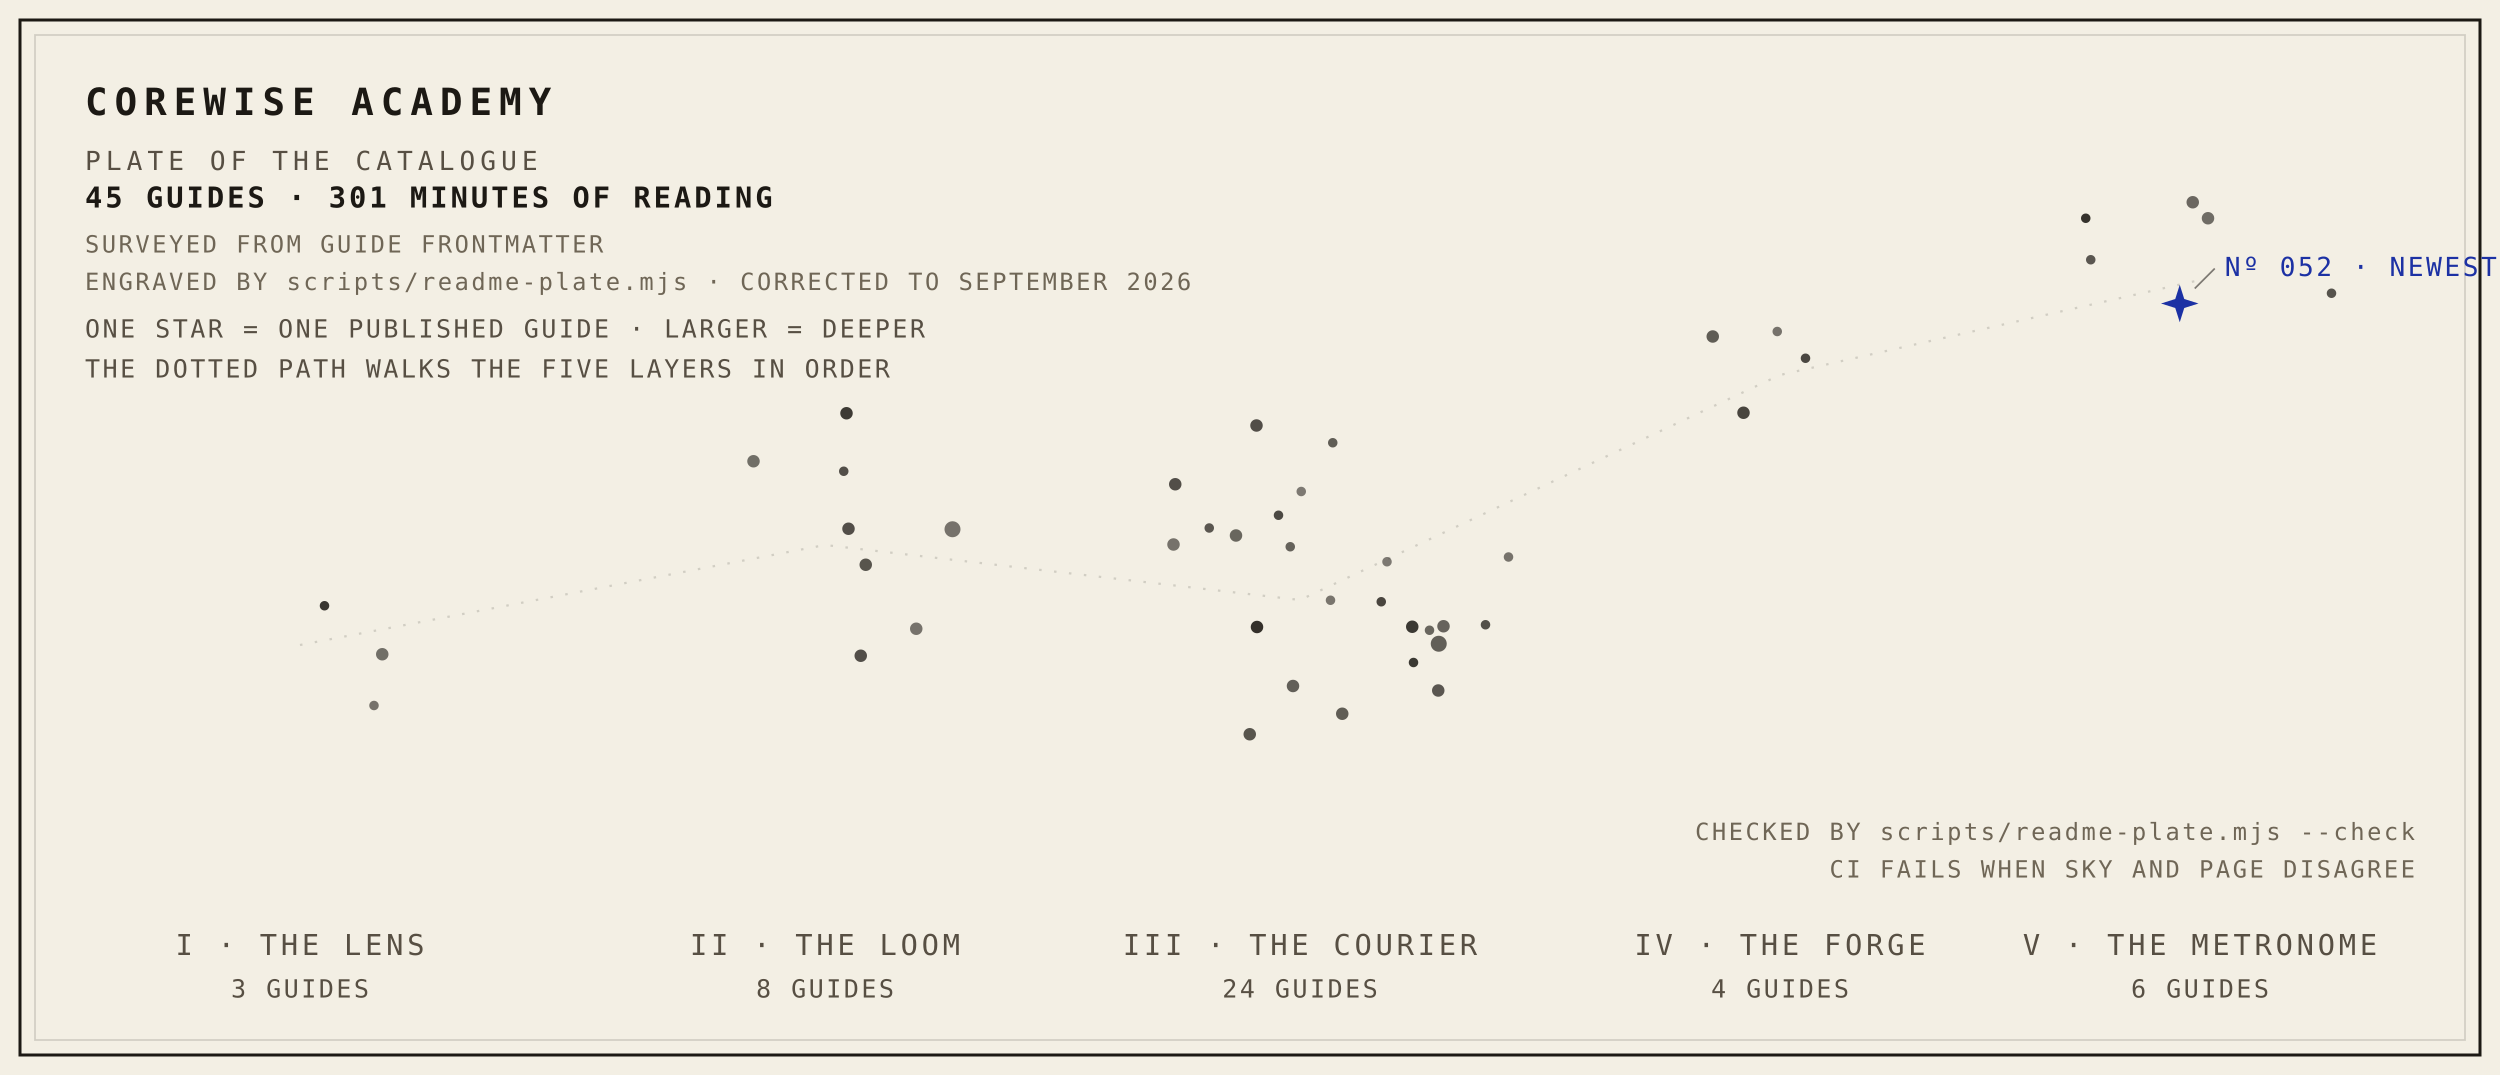
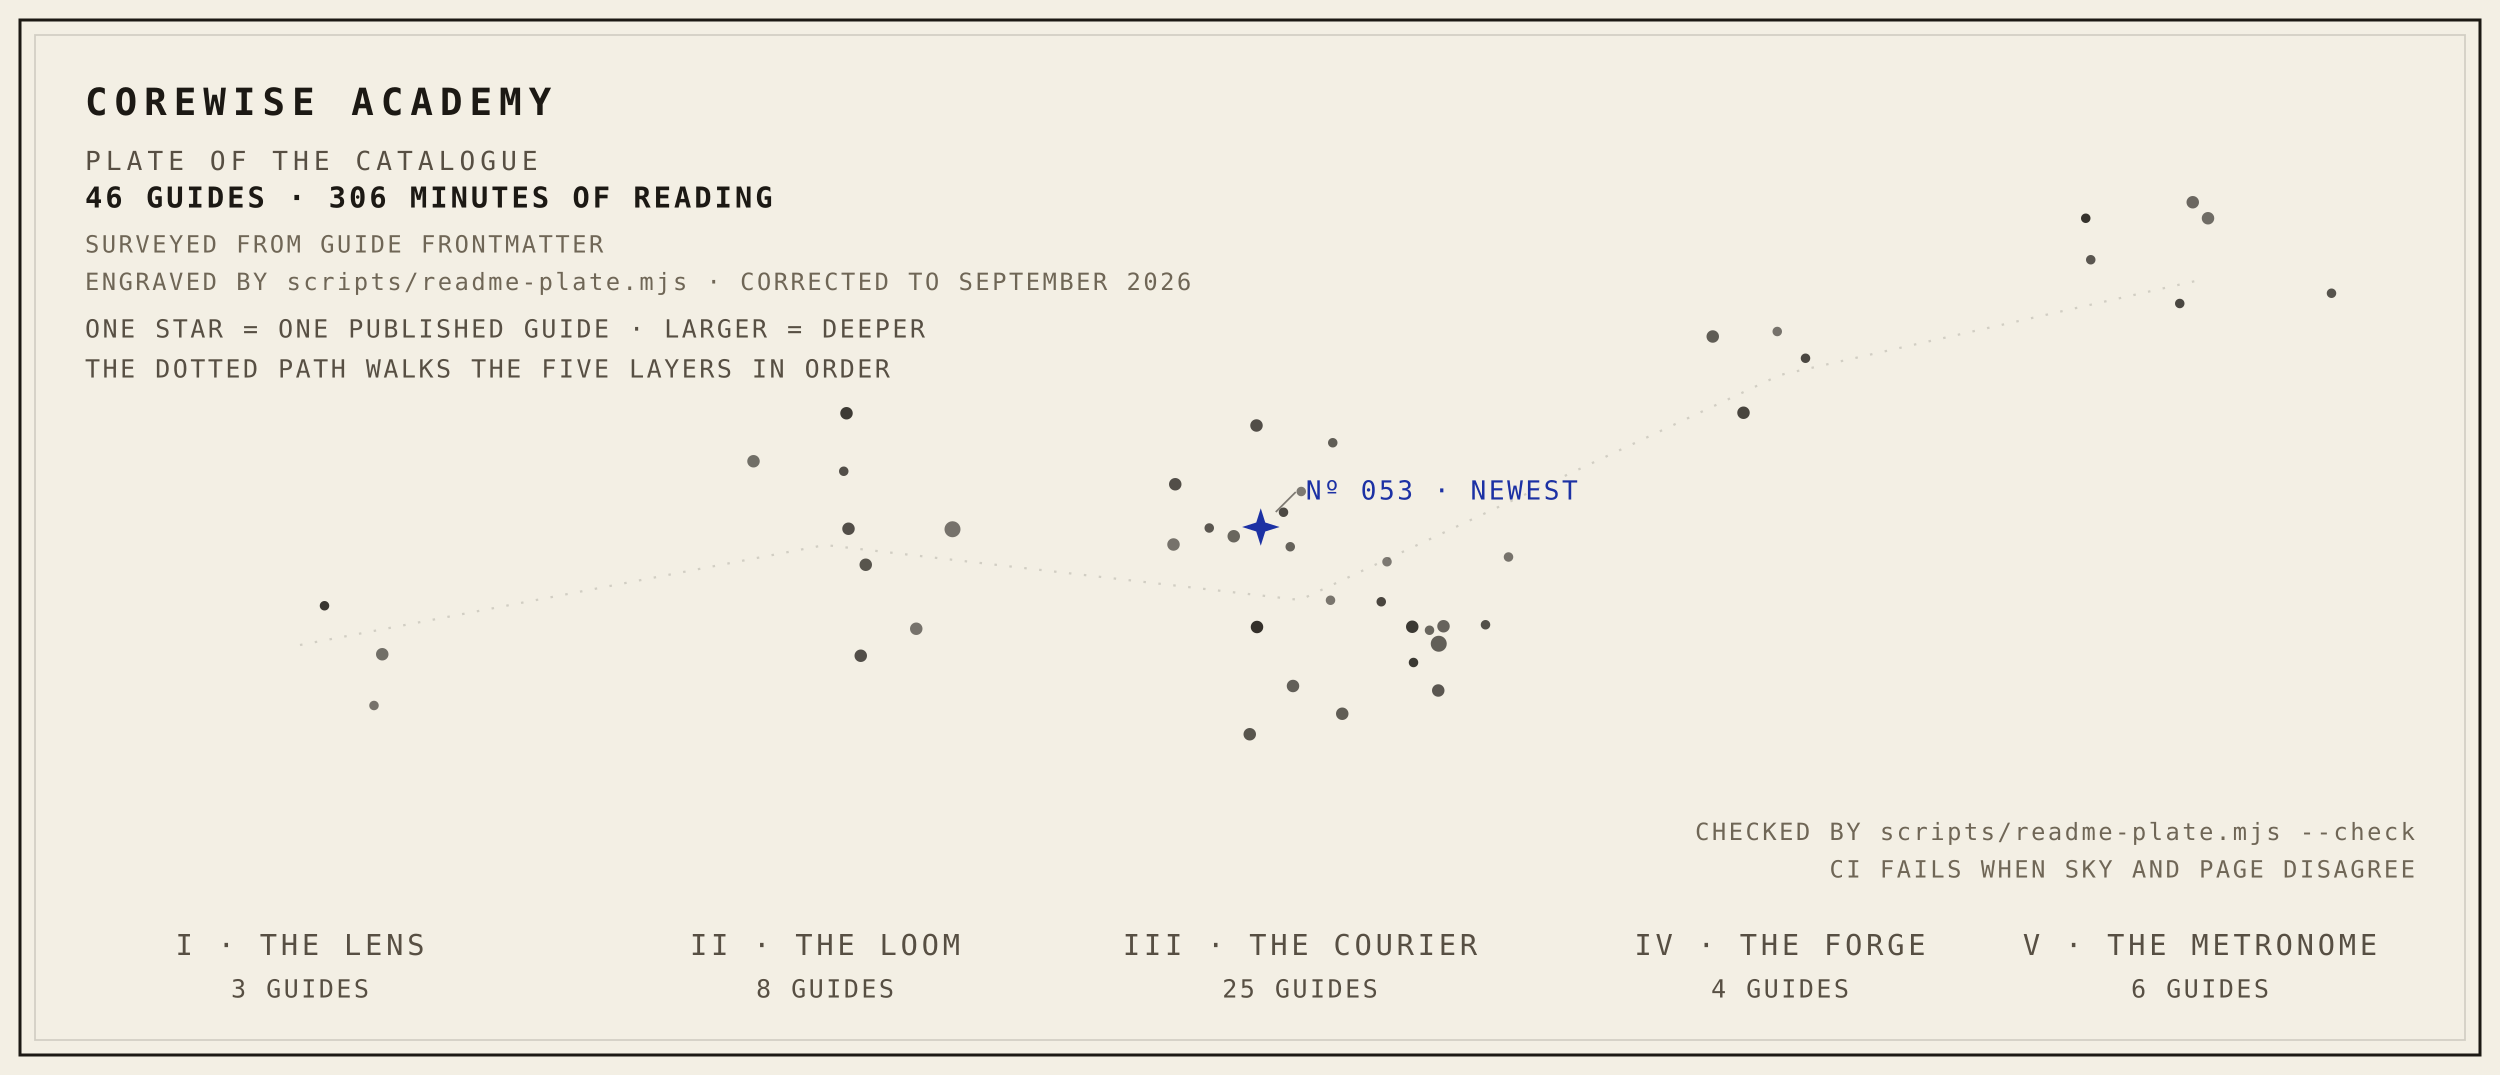
- <svg xmlns="http://www.w3.org/2000/svg" viewBox="0 0 1000 430" role="img" aria-label="Chart of the CoreWise Academy catalogue: 45 published guides as stars in five constellations, one per curriculum layer.">
+ <svg xmlns="http://www.w3.org/2000/svg" viewBox="0 0 1000 430" role="img" aria-label="Chart of the CoreWise Academy catalogue: 46 published guides as stars in five constellations, one per curriculum layer.">
  <g font-family="ui-monospace, 'IBM Plex Mono', SFMono-Regular, Menlo, monospace">
    <rect x="0" y="0" width="1000" height="430" fill="#f3efe4" />
    <rect x="8" y="8" width="984" height="414" fill="none" stroke="#1c1914" stroke-width="1.2" />
    <rect x="14" y="14" width="972" height="402" fill="none" stroke="#1c1914" stroke-opacity="0.16" stroke-width="0.7" />
    <path d="M 120 258 L 330 218 L 520 240 L 712 150 L 880 112" fill="none" stroke="#1c1914" stroke-opacity="0.16" stroke-width="0.9" stroke-dasharray="1 5" />
    <circle cx="129.8" cy="242.3" r="1.9" fill="#1c1914" fill-opacity="0.86" />
    <circle cx="149.6" cy="282.2" r="1.9" fill="#1c1914" fill-opacity="0.58" />
    <circle cx="152.9" cy="261.7" r="2.5" fill="#1c1914" fill-opacity="0.6" />
    <text x="120" y="382" text-anchor="middle" font-size="11.5" letter-spacing="1.5" fill="#574f43">I · THE LENS</text>
    <text x="120" y="399" text-anchor="middle" font-size="10" letter-spacing="1" fill="#574f43">3 GUIDES</text>
    <circle cx="337.5" cy="188.5" r="1.9" fill="#1c1914" fill-opacity="0.75" />
    <circle cx="381" cy="211.7" r="3.2" fill="#1c1914" fill-opacity="0.58" />
    <circle cx="301.4" cy="184.5" r="2.5" fill="#1c1914" fill-opacity="0.6" />
    <circle cx="338.6" cy="165.3" r="2.5" fill="#1c1914" fill-opacity="0.84" />
    <circle cx="344.3" cy="262.3" r="2.5" fill="#1c1914" fill-opacity="0.75" />
    <circle cx="366.5" cy="251.5" r="2.5" fill="#1c1914" fill-opacity="0.58" />
    <circle cx="346.3" cy="225.9" r="2.5" fill="#1c1914" fill-opacity="0.72" />
    <circle cx="339.4" cy="211.5" r="2.5" fill="#1c1914" fill-opacity="0.75" />
    <text x="330" y="382" text-anchor="middle" font-size="11.5" letter-spacing="1.5" fill="#574f43">II · THE LOOM</text>
    <text x="330" y="399" text-anchor="middle" font-size="10" letter-spacing="1" fill="#574f43">8 GUIDES</text>
    <circle cx="575.3" cy="276.2" r="2.5" fill="#1c1914" fill-opacity="0.71" />
    <circle cx="469.4" cy="217.8" r="2.5" fill="#1c1914" fill-opacity="0.58" />
    <circle cx="564.9" cy="250.7" r="2.5" fill="#1c1914" fill-opacity="0.85" />
    <circle cx="516.1" cy="218.7" r="1.9" fill="#1c1914" fill-opacity="0.66" />
    <circle cx="536.9" cy="285.5" r="2.5" fill="#1c1914" fill-opacity="0.68" />
    <circle cx="552.5" cy="240.7" r="1.9" fill="#1c1914" fill-opacity="0.79" />
+     <path d="M12 0 L14.88 9.12 L24 12 L14.88 14.88 L12 24 L9.12 14.88 L0 12 L9.12 9.12 Z" transform="translate(496.80 203.30) scale(0.625)" fill="#1c31a4" />
    <circle cx="517.2" cy="274.4" r="2.5" fill="#1c1914" fill-opacity="0.67" />
    <circle cx="483.7" cy="211.2" r="1.9" fill="#1c1914" fill-opacity="0.71" />
    <circle cx="533.1" cy="177.1" r="1.9" fill="#1c1914" fill-opacity="0.68" />
    <circle cx="571.8" cy="252.1" r="1.9" fill="#1c1914" fill-opacity="0.64" />
-     <circle cx="494.4" cy="214.2" r="2.5" fill="#1c1914" fill-opacity="0.64" />
+     <circle cx="493.5" cy="214.5" r="2.5" fill="#1c1914" fill-opacity="0.64" />
    <circle cx="520.5" cy="196.6" r="1.9" fill="#1c1914" fill-opacity="0.55" />
    <circle cx="575.5" cy="257.5" r="3.2" fill="#1c1914" fill-opacity="0.67" />
    <circle cx="532.2" cy="240.1" r="1.9" fill="#1c1914" fill-opacity="0.57" />
    <circle cx="470.1" cy="193.7" r="2.5" fill="#1c1914" fill-opacity="0.75" />
    <circle cx="502.6" cy="170.2" r="2.5" fill="#1c1914" fill-opacity="0.75" />
    <circle cx="499.9" cy="293.7" r="2.5" fill="#1c1914" fill-opacity="0.72" />
-     <circle cx="511.4" cy="206.1" r="1.9" fill="#1c1914" fill-opacity="0.77" />
+     <circle cx="513.4" cy="204.9" r="1.9" fill="#1c1914" fill-opacity="0.77" />
    <circle cx="603.4" cy="222.8" r="1.9" fill="#1c1914" fill-opacity="0.58" />
    <circle cx="502.8" cy="250.8" r="2.5" fill="#1c1914" fill-opacity="0.89" />
    <circle cx="577.4" cy="250.5" r="2.5" fill="#1c1914" fill-opacity="0.65" />
    <circle cx="565.4" cy="265" r="1.9" fill="#1c1914" fill-opacity="0.85" />
    <circle cx="594.2" cy="249.9" r="1.9" fill="#1c1914" fill-opacity="0.74" />
    <circle cx="554.8" cy="224.7" r="1.9" fill="#1c1914" fill-opacity="0.55" />
    <text x="520" y="382" text-anchor="middle" font-size="11.5" letter-spacing="1.5" fill="#574f43">III · THE COURIER</text>
-     <text x="520" y="399" text-anchor="middle" font-size="10" letter-spacing="1" fill="#574f43">24 GUIDES</text>
+     <text x="520" y="399" text-anchor="middle" font-size="10" letter-spacing="1" fill="#574f43">25 GUIDES</text>
    <circle cx="710.9" cy="132.6" r="1.9" fill="#1c1914" fill-opacity="0.58" />
    <circle cx="722.2" cy="143.3" r="1.9" fill="#1c1914" fill-opacity="0.78" />
    <circle cx="697.4" cy="165.1" r="2.5" fill="#1c1914" fill-opacity="0.79" />
    <circle cx="685.1" cy="134.6" r="2.5" fill="#1c1914" fill-opacity="0.68" />
    <text x="712" y="382" text-anchor="middle" font-size="11.5" letter-spacing="1.5" fill="#574f43">IV · THE FORGE</text>
    <text x="712" y="399" text-anchor="middle" font-size="10" letter-spacing="1" fill="#574f43">4 GUIDES</text>
-     <path d="M12 0 L14.88 9.12 L24 12 L14.88 14.88 L12 24 L9.12 14.88 L0 12 L9.12 9.12 Z" transform="translate(864.40 113.90) scale(0.625)" fill="#1c31a4" />
+     <circle cx="871.9" cy="121.4" r="1.9" fill="#1c1914" fill-opacity="0.78" />
    <circle cx="883.2" cy="87.3" r="2.5" fill="#1c1914" fill-opacity="0.61" />
    <circle cx="836.3" cy="103.9" r="1.9" fill="#1c1914" fill-opacity="0.71" />
    <circle cx="877.1" cy="80.9" r="2.5" fill="#1c1914" fill-opacity="0.63" />
    <circle cx="932.6" cy="117.3" r="1.9" fill="#1c1914" fill-opacity="0.73" />
    <circle cx="834.3" cy="87.3" r="1.9" fill="#1c1914" fill-opacity="0.88" />
    <text x="880" y="382" text-anchor="middle" font-size="11.5" letter-spacing="1.5" fill="#574f43">V · THE METRONOME</text>
    <text x="880" y="399" text-anchor="middle" font-size="10" letter-spacing="1" fill="#574f43">6 GUIDES</text>
-     <path d="M 877.9 115.4 L 885.9 107.4" stroke="#1c1914" stroke-opacity="0.55" stroke-width="0.7" fill="none" />
-     <text x="889.9" y="110.4" font-size="10.5" letter-spacing="1" fill="#1c31a4">Nº 052 · NEWEST</text>
+     <path d="M 510.3 204.8 L 518.3 196.8" stroke="#1c1914" stroke-opacity="0.55" stroke-width="0.7" fill="none" />
+     <text x="522.3" y="199.8" font-size="10.5" letter-spacing="1" fill="#1c31a4">Nº 053 · NEWEST</text>
    <text x="34" y="46" font-size="15" letter-spacing="2.8" fill="#1c1914" font-weight="600">COREWISE ACADEMY</text>
    <text x="34" y="68" font-size="10.5" letter-spacing="2" fill="#574f43" font-weight="400">PLATE OF THE CATALOGUE</text>
-     <text x="34" y="83" font-size="11.5" letter-spacing="1.2" fill="#1c1914" font-weight="600">45 GUIDES · 301 MINUTES OF READING</text>
+     <text x="34" y="83" font-size="11.5" letter-spacing="1.2" fill="#1c1914" font-weight="600">46 GUIDES · 306 MINUTES OF READING</text>
    <text x="34" y="101" font-size="9.5" letter-spacing="1" fill="#6f6656" font-weight="400">SURVEYED FROM GUIDE FRONTMATTER</text>
    <text x="34" y="116" font-size="9.5" letter-spacing="1" fill="#6f6656" font-weight="400">ENGRAVED BY scripts/readme-plate.mjs · CORRECTED TO SEPTEMBER 2026</text>
    <text x="34" y="135" font-size="10" letter-spacing="1" fill="#574f43">ONE STAR = ONE PUBLISHED GUIDE · LARGER = DEEPER</text>
    <text x="34" y="151" font-size="10" letter-spacing="1" fill="#574f43">THE DOTTED PATH WALKS THE FIVE LAYERS IN ORDER</text>
    <text x="966" y="336" text-anchor="end" font-size="9.5" letter-spacing="1" fill="#6f6656">CHECKED BY scripts/readme-plate.mjs --check</text>
    <text x="966" y="351" text-anchor="end" font-size="9.5" letter-spacing="1" fill="#6f6656">CI FAILS WHEN SKY AND PAGE DISAGREE</text>
  </g>
</svg>
